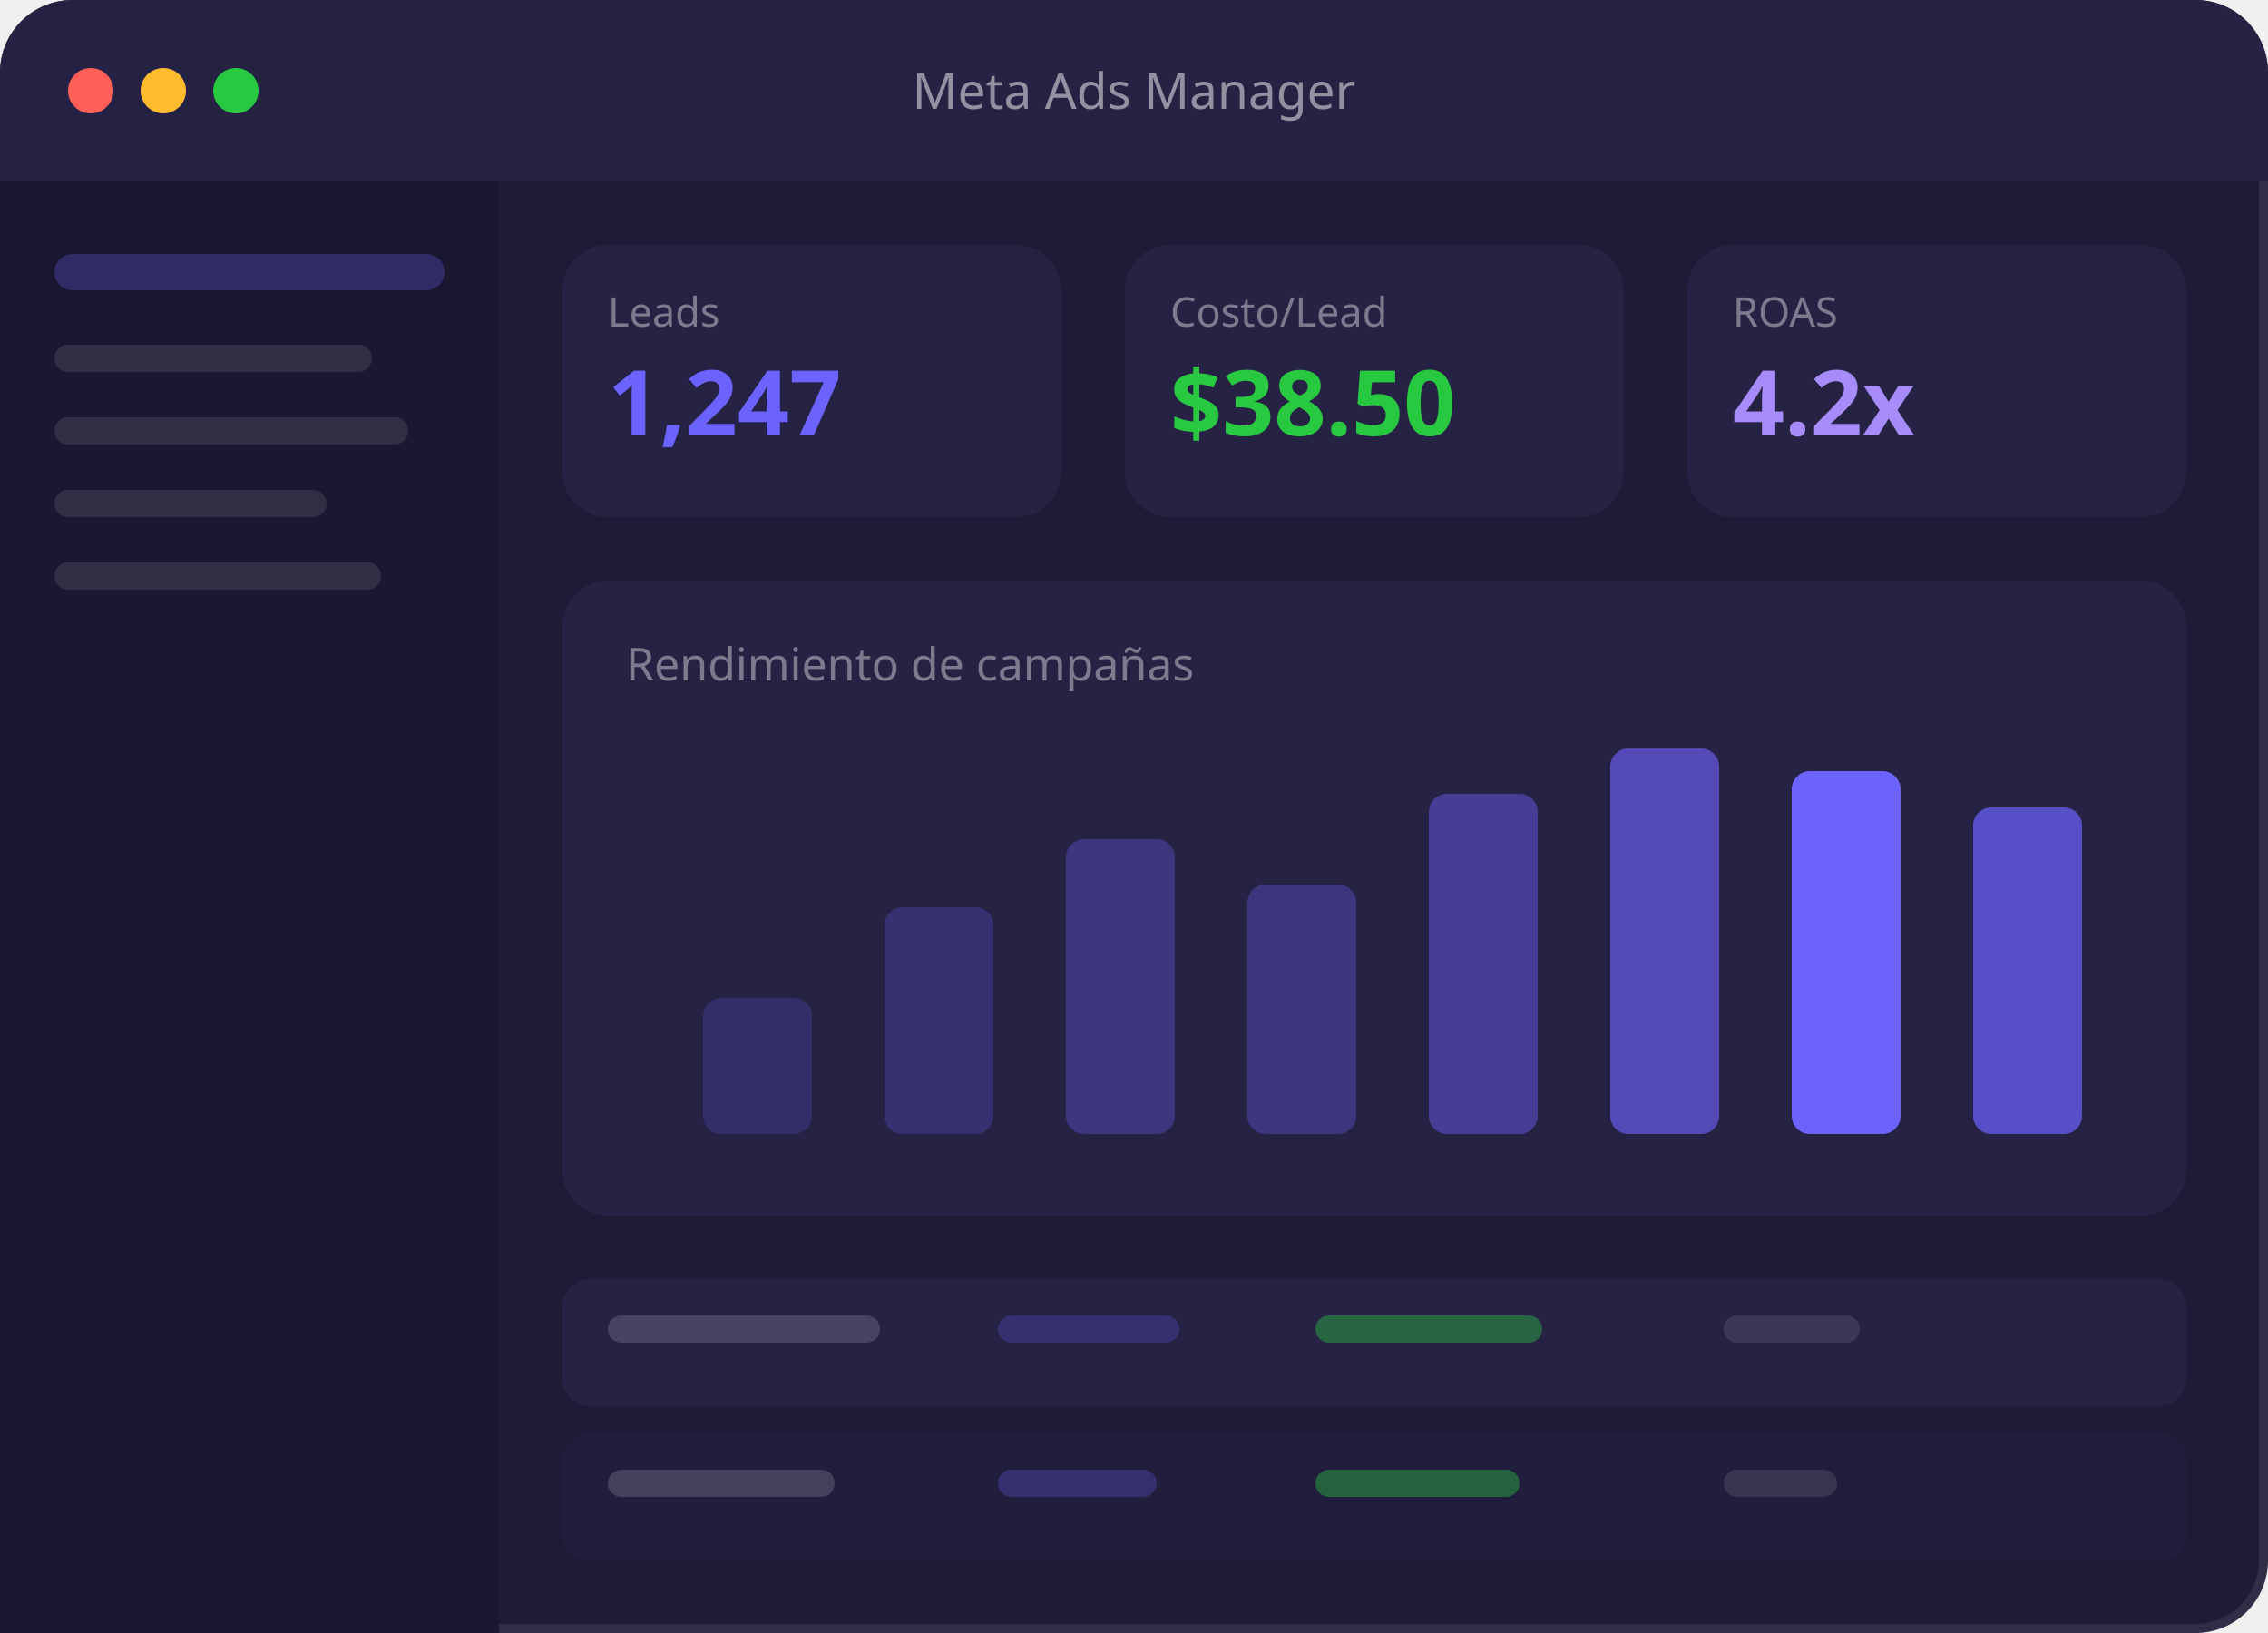
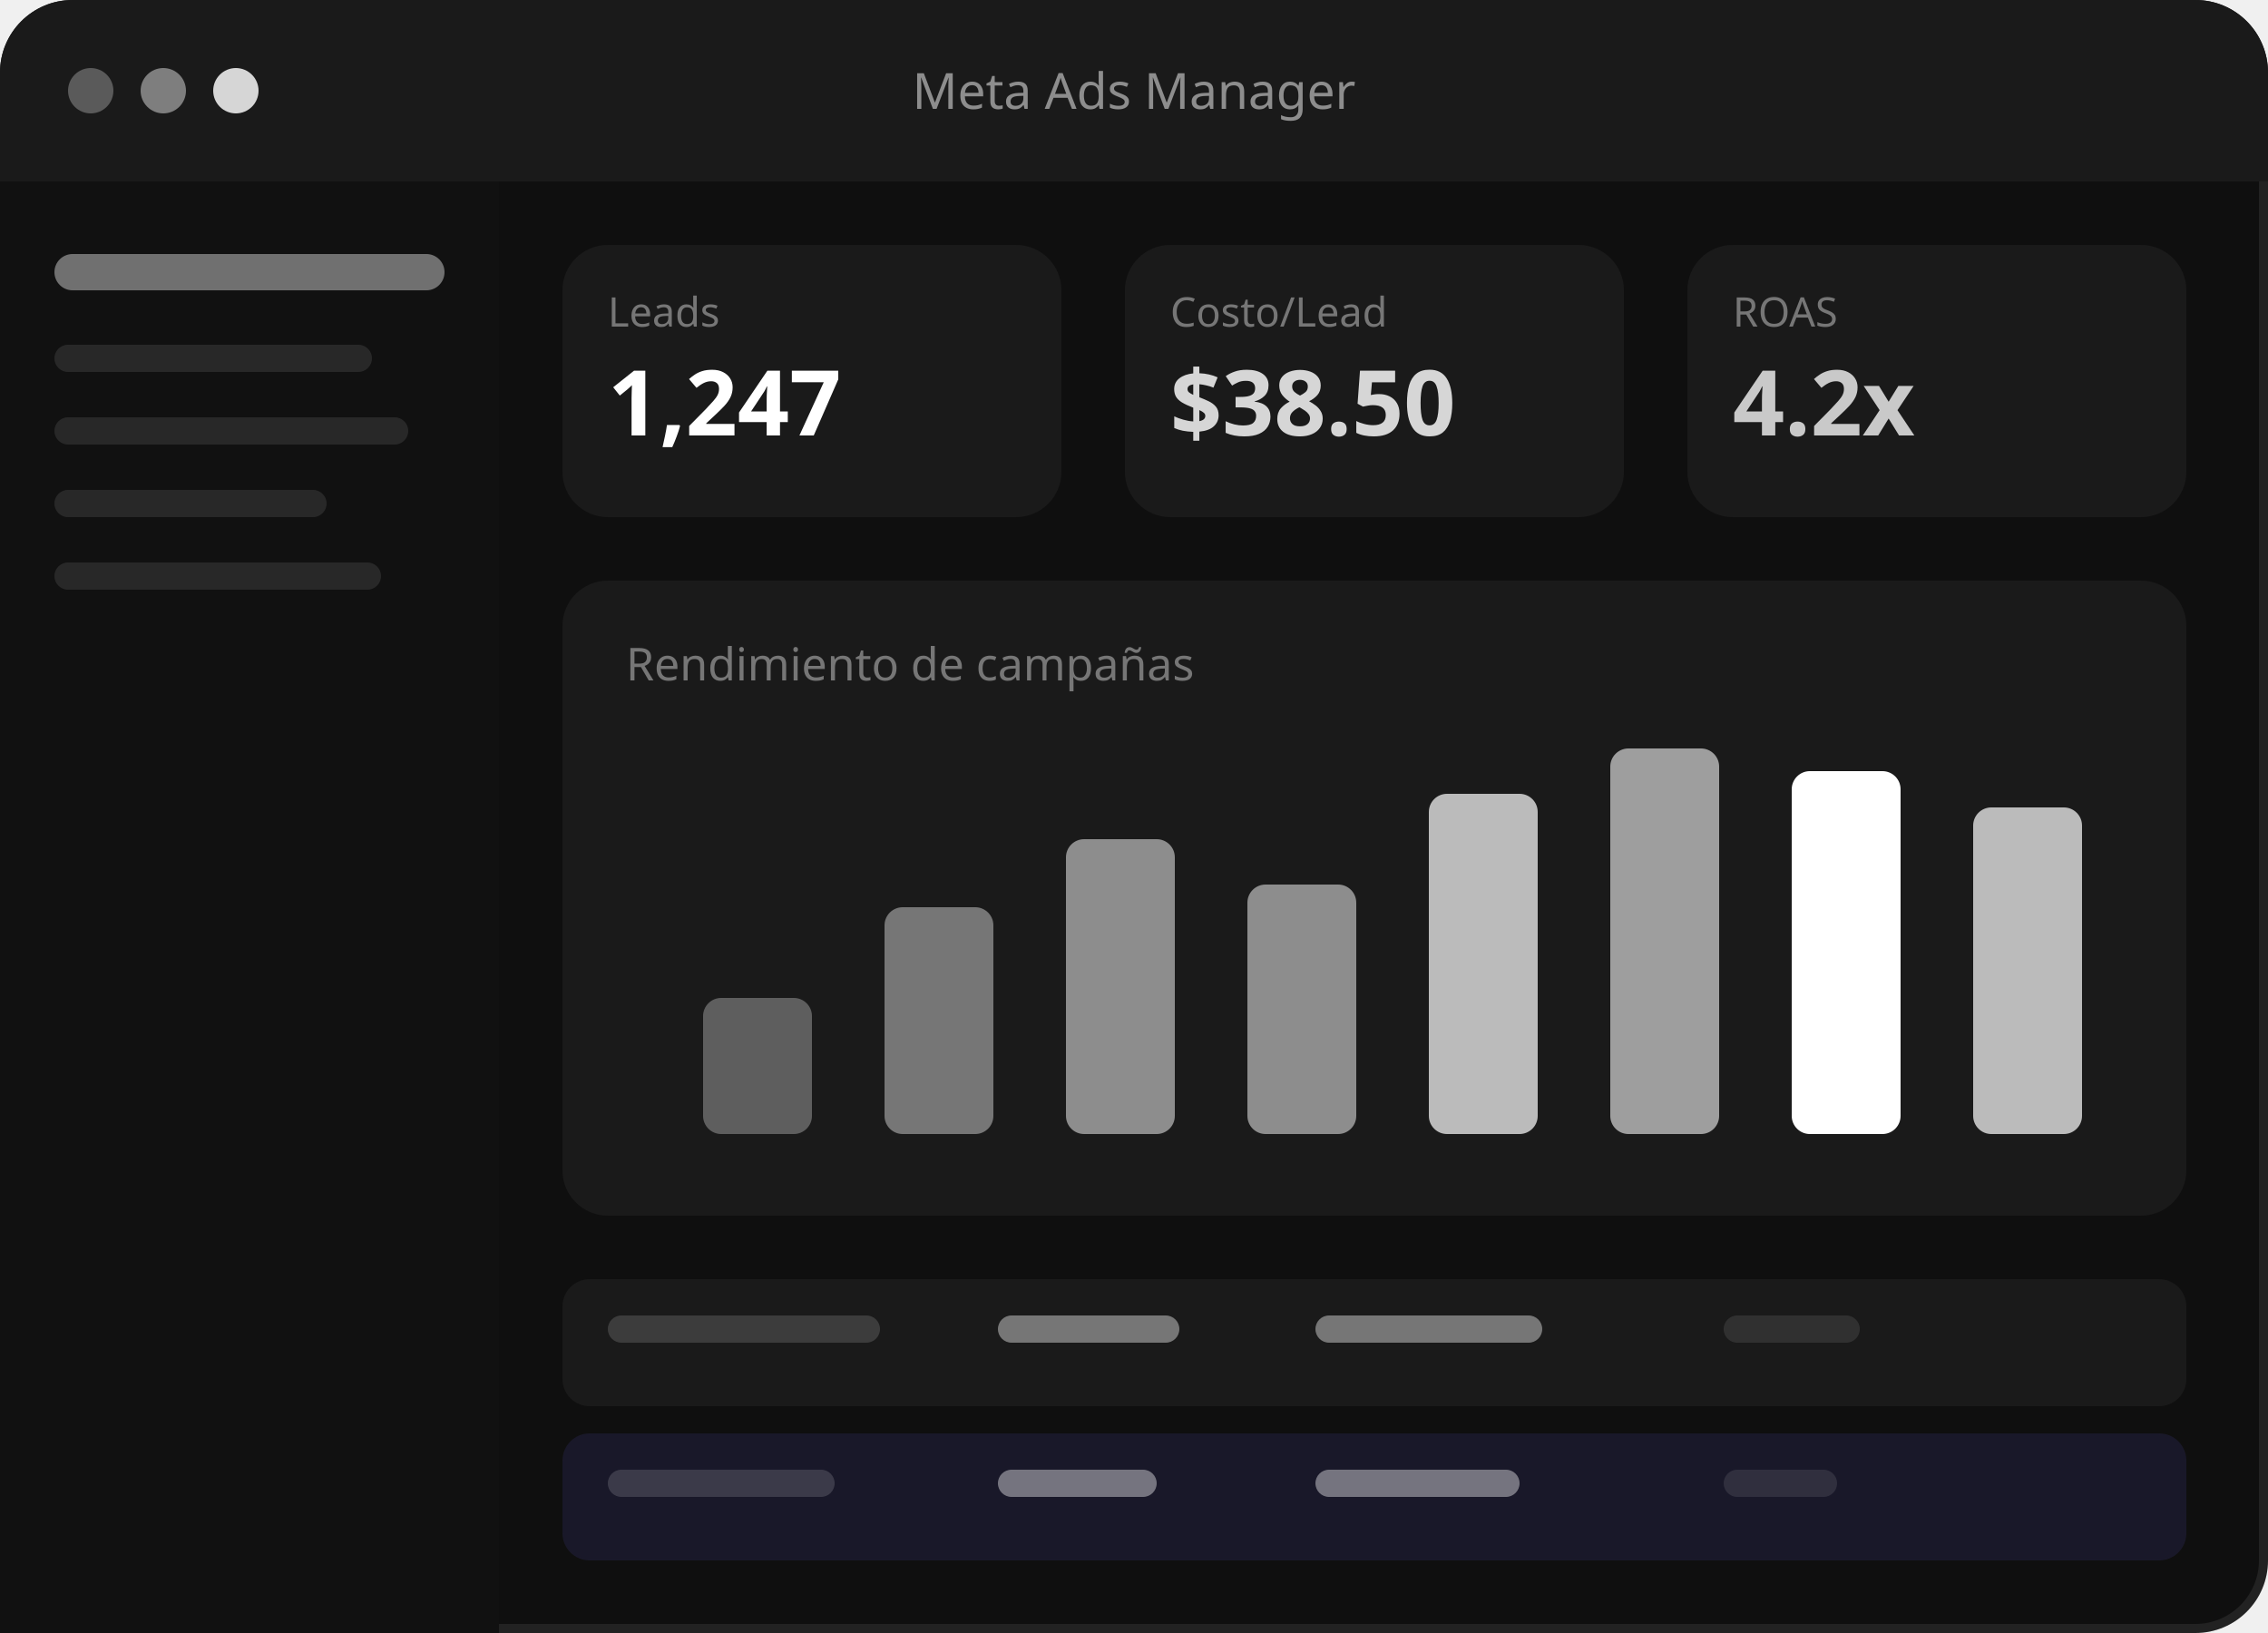
<svg xmlns="http://www.w3.org/2000/svg" width="500" height="360" viewBox="0 0 500 360" fill="none">
-   <rect width="500" height="360" rx="16" fill="#1E1B37" />
+   <rect width="500" height="360" rx="16" fill="#0F0F0F" />
  <rect x="1" y="1" width="498" height="358" rx="15" stroke="rgba(255,255,255,0.08)" stroke-width="2" />
-   <rect x="0" y="0" width="500" height="40" rx="16" fill="#252244" />
-   <rect x="0" y="20" width="500" height="20" fill="#252244" />
-   <circle cx="20" cy="20" r="5" fill="#FF5F57" />
-   <circle cx="36" cy="20" r="5" fill="#FEBC2E" />
-   <circle cx="52" cy="20" r="5" fill="#28C840" />
+   <rect x="0" y="0" width="500" height="40" rx="16" fill="#1A1A1A" />
+   <rect x="0" y="20" width="500" height="20" fill="#1A1A1A" />
+   <circle cx="20" cy="20" r="5" fill="#5A5A5A" />
+   <circle cx="36" cy="20" r="5" fill="#7E7E7E" />
+   <circle cx="52" cy="20" r="5" fill="#D6D6D6" />
  <text x="250" y="24" text-anchor="middle" font-family="sans-serif" font-size="11" fill="rgba(255,255,255,0.5)">Meta Ads Manager</text>
-   <rect x="0" y="40" width="110" height="320" fill="#1A1730" />
-   <rect x="12" y="56" width="86" height="8" rx="4" fill="rgba(83,74,183,0.4)" />
+   <rect x="0" y="40" width="110" height="320" fill="#111111" />
+   <rect x="12" y="56" width="86" height="8" rx="4" fill="rgba(255,255,255,0.4)" />
  <rect x="12" y="76" width="70" height="6" rx="3" fill="rgba(255,255,255,0.1)" />
  <rect x="12" y="92" width="78" height="6" rx="3" fill="rgba(255,255,255,0.1)" />
  <rect x="12" y="108" width="60" height="6" rx="3" fill="rgba(255,255,255,0.1)" />
  <rect x="12" y="124" width="72" height="6" rx="3" fill="rgba(255,255,255,0.1)" />
-   <rect x="124" y="54" width="110" height="60" rx="10" fill="#252244" />
+   <rect x="124" y="54" width="110" height="60" rx="10" fill="#1A1A1A" />
  <text x="134" y="72" font-family="sans-serif" font-size="9" fill="rgba(255,255,255,0.4)">Leads</text>
-   <text x="134" y="96" font-family="sans-serif" font-size="20" fill="#6C63FF" font-weight="700">1,247</text>
-   <rect x="248" y="54" width="110" height="60" rx="10" fill="#252244" />
+   <text x="134" y="96" font-family="sans-serif" font-size="20" fill="#FFFFFF" font-weight="700">1,247</text>
+   <rect x="248" y="54" width="110" height="60" rx="10" fill="#1A1A1A" />
  <text x="258" y="72" font-family="sans-serif" font-size="9" fill="rgba(255,255,255,0.4)">Costo/Lead</text>
-   <text x="258" y="96" font-family="sans-serif" font-size="20" fill="#28C840" font-weight="700">$38.50</text>
-   <rect x="372" y="54" width="110" height="60" rx="10" fill="#252244" />
+   <text x="258" y="96" font-family="sans-serif" font-size="20" fill="#D6D6D6" font-weight="700">$38.50</text>
+   <rect x="372" y="54" width="110" height="60" rx="10" fill="#1A1A1A" />
  <text x="382" y="72" font-family="sans-serif" font-size="9" fill="rgba(255,255,255,0.4)">ROAS</text>
-   <text x="382" y="96" font-family="sans-serif" font-size="20" fill="#A78BFA" font-weight="700">4.2x</text>
-   <rect x="124" y="128" width="358" height="140" rx="10" fill="#252244" />
+   <text x="382" y="96" font-family="sans-serif" font-size="20" fill="#C9C9C9" font-weight="700">4.2x</text>
+   <rect x="124" y="128" width="358" height="140" rx="10" fill="#1A1A1A" />
  <text x="138" y="150" font-family="sans-serif" font-size="10" fill="rgba(255,255,255,0.4)">Rendimiento de campañas</text>
-   <rect x="155" y="220" width="24" height="30" rx="4" fill="rgba(83,74,183,0.3)" />
-   <rect x="195" y="200" width="24" height="50" rx="4" fill="rgba(83,74,183,0.4)" />
-   <rect x="235" y="185" width="24" height="65" rx="4" fill="rgba(83,74,183,0.5)" />
-   <rect x="275" y="195" width="24" height="55" rx="4" fill="rgba(83,74,183,0.5)" />
-   <rect x="315" y="175" width="24" height="75" rx="4" fill="rgba(83,74,183,0.7)" />
-   <rect x="355" y="165" width="24" height="85" rx="4" fill="#534AB7" />
-   <rect x="395" y="170" width="24" height="80" rx="4" fill="#6C63FF" />
-   <rect x="435" y="178" width="24" height="72" rx="4" fill="rgba(108,99,255,0.7)" />
-   <rect x="124" y="282" width="358" height="28" rx="6" fill="#252244" />
+   <rect x="155" y="220" width="24" height="30" rx="4" fill="rgba(255,255,255,0.3)" />
+   <rect x="195" y="200" width="24" height="50" rx="4" fill="rgba(255,255,255,0.4)" />
+   <rect x="235" y="185" width="24" height="65" rx="4" fill="rgba(255,255,255,0.5)" />
+   <rect x="275" y="195" width="24" height="55" rx="4" fill="rgba(255,255,255,0.5)" />
+   <rect x="315" y="175" width="24" height="75" rx="4" fill="rgba(255,255,255,0.7)" />
+   <rect x="355" y="165" width="24" height="85" rx="4" fill="#9E9E9E" />
+   <rect x="395" y="170" width="24" height="80" rx="4" fill="#FFFFFF" />
+   <rect x="435" y="178" width="24" height="72" rx="4" fill="rgba(255,255,255,0.7)" />
+   <rect x="124" y="282" width="358" height="28" rx="6" fill="#1A1A1A" />
  <rect x="134" y="290" width="60" height="6" rx="3" fill="rgba(255,255,255,0.15)" />
-   <rect x="220" y="290" width="40" height="6" rx="3" fill="rgba(83,74,183,0.4)" />
-   <rect x="290" y="290" width="50" height="6" rx="3" fill="rgba(40,200,64,0.4)" />
+   <rect x="220" y="290" width="40" height="6" rx="3" fill="rgba(255,255,255,0.4)" />
+   <rect x="290" y="290" width="50" height="6" rx="3" fill="rgba(255,255,255,0.4)" />
  <rect x="380" y="290" width="30" height="6" rx="3" fill="rgba(255,255,255,0.1)" />
  <rect x="124" y="316" width="358" height="28" rx="6" fill="rgba(37,34,68,0.5)" />
  <rect x="134" y="324" width="50" height="6" rx="3" fill="rgba(255,255,255,0.15)" />
-   <rect x="220" y="324" width="35" height="6" rx="3" fill="rgba(83,74,183,0.4)" />
-   <rect x="290" y="324" width="45" height="6" rx="3" fill="rgba(40,200,64,0.4)" />
+   <rect x="220" y="324" width="35" height="6" rx="3" fill="rgba(255,255,255,0.4)" />
+   <rect x="290" y="324" width="45" height="6" rx="3" fill="rgba(255,255,255,0.4)" />
  <rect x="380" y="324" width="25" height="6" rx="3" fill="rgba(255,255,255,0.1)" />
</svg>
